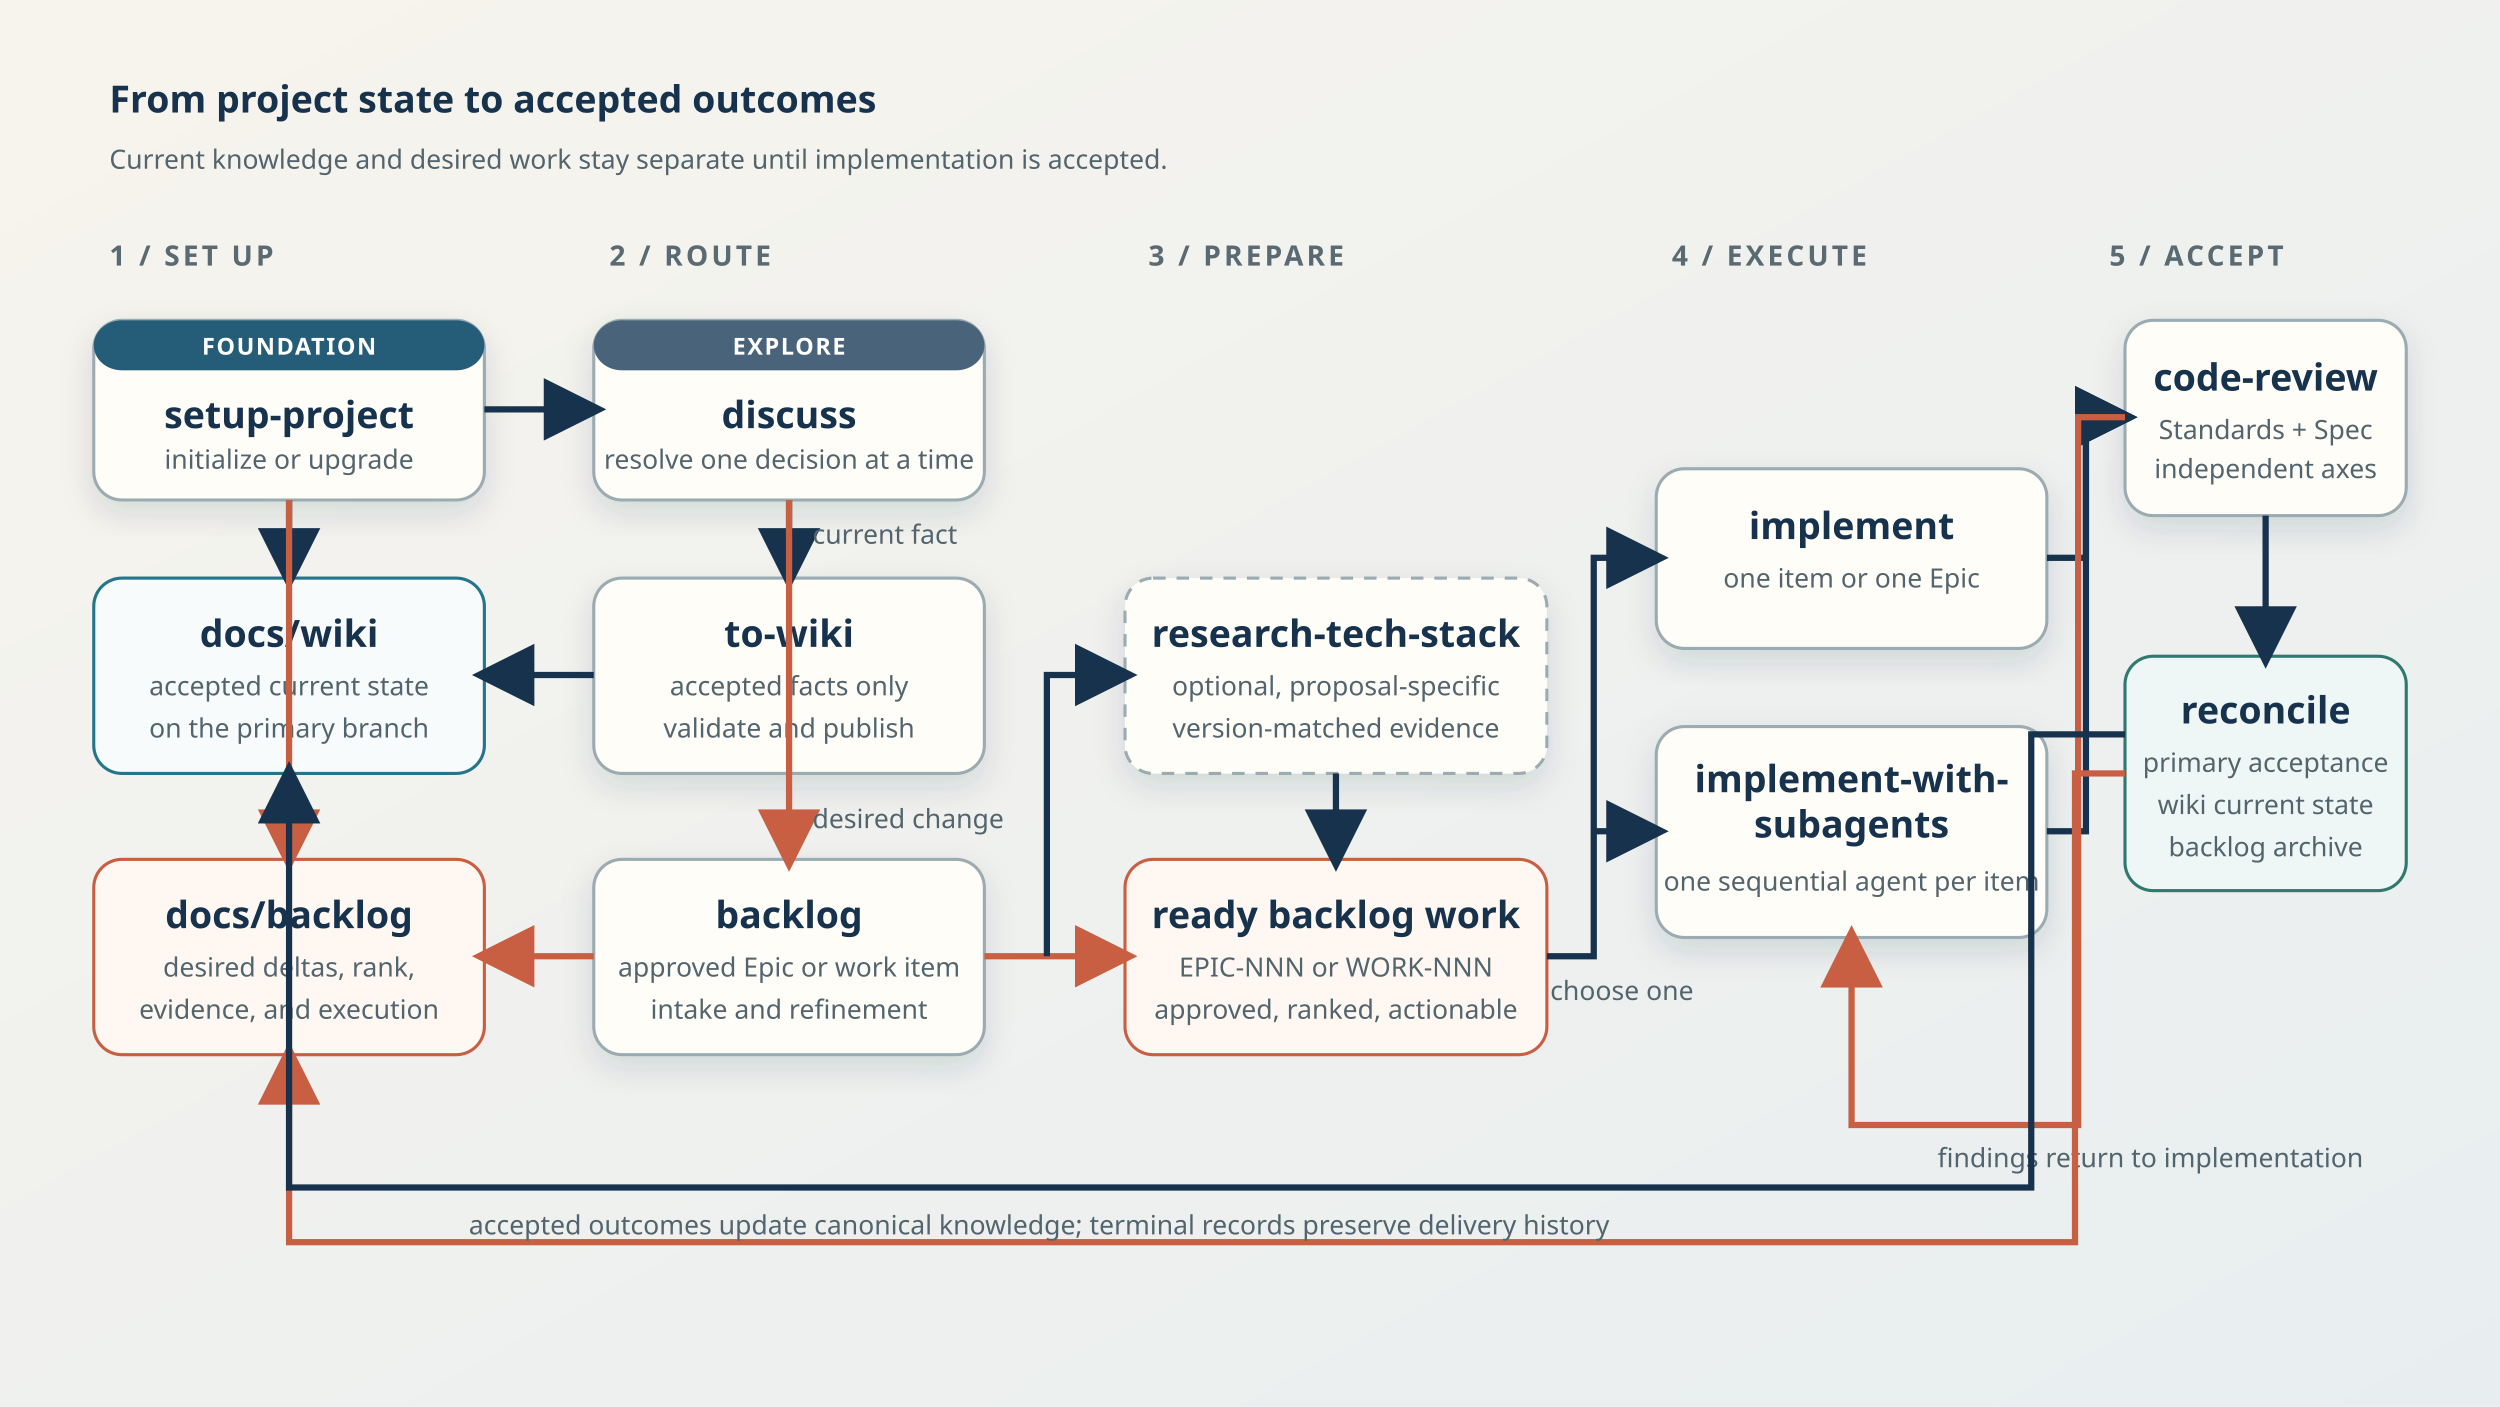
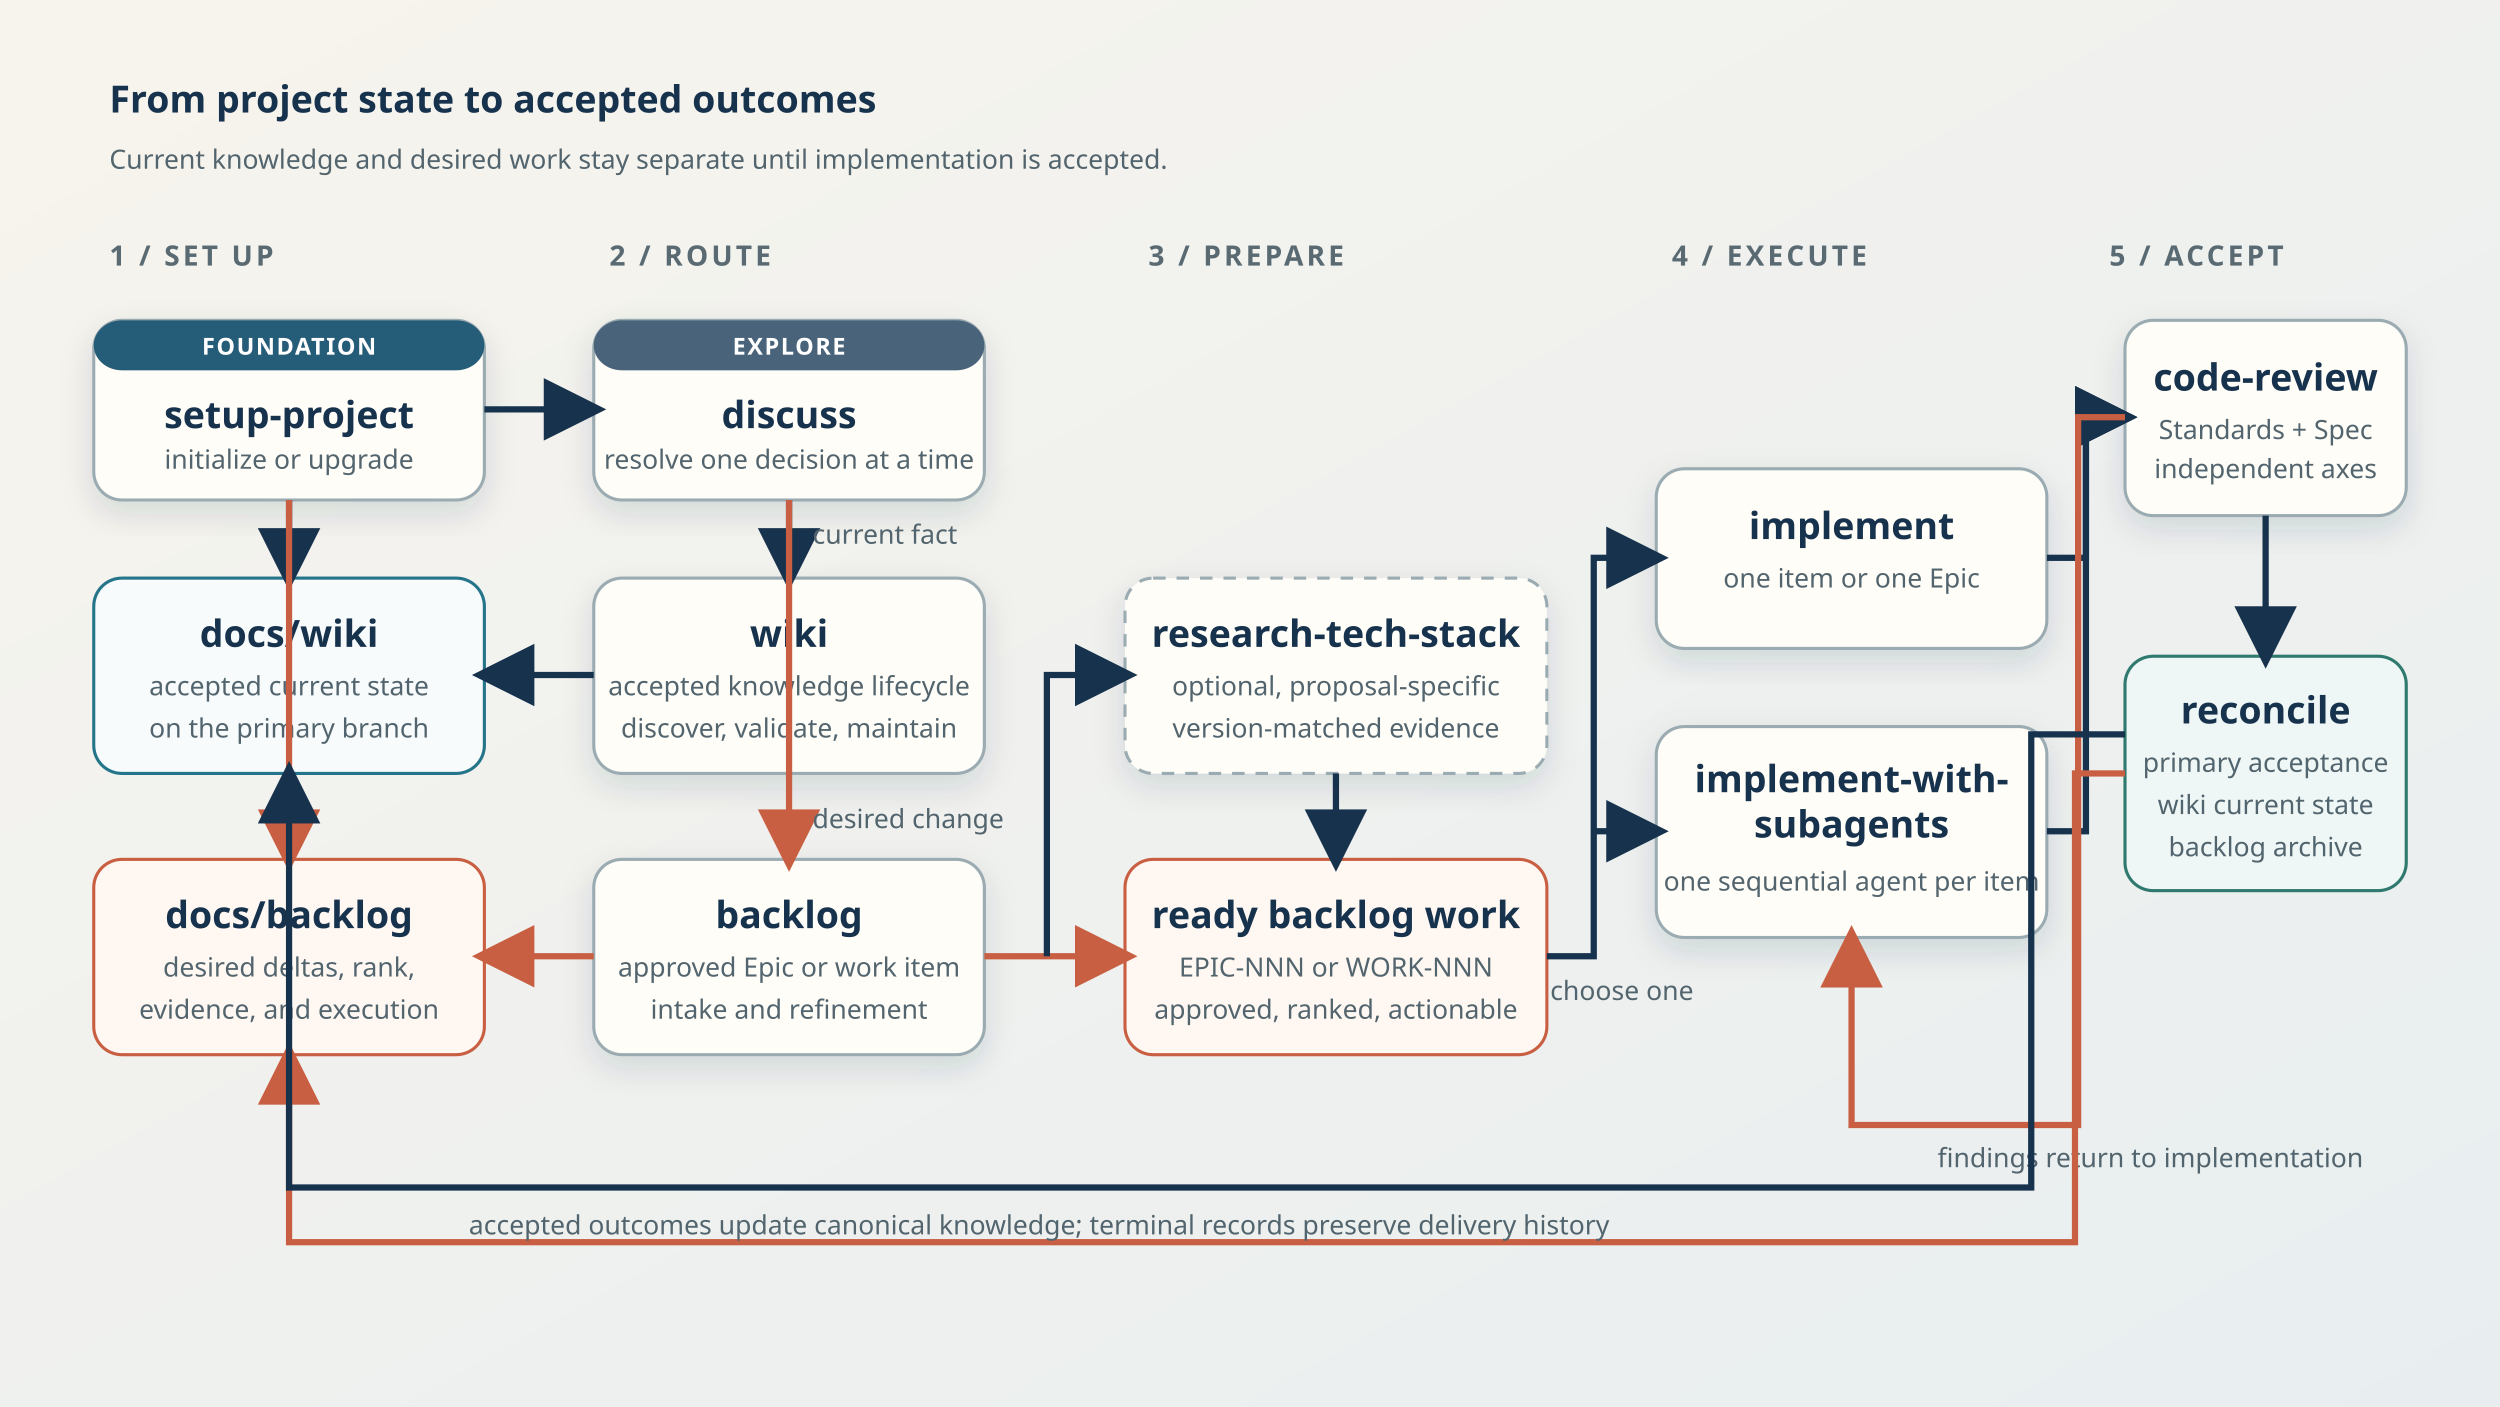
<svg xmlns="http://www.w3.org/2000/svg" width="1600" height="900" viewBox="0 0 1600 900" role="img" aria-labelledby="title description">
  <defs>
    <linearGradient id="background" x1="0" y1="0" x2="1" y2="1">
      <stop offset="0" stop-color="#f7f4ed" />
      <stop offset="1" stop-color="#e8eef0" />
    </linearGradient>
    <filter id="shadow" x="-20%" y="-20%" width="140%" height="140%">
      <feDropShadow dx="0" dy="8" stdDeviation="10" flood-color="#183049" flood-opacity="0.13" />
    </filter>
    <marker id="arrow-navy" markerWidth="10" markerHeight="10" refX="8" refY="5" orient="auto">
      <path d="M0 0L10 5L0 10Z" fill="#17324d" />
    </marker>
    <marker id="arrow-coral" markerWidth="10" markerHeight="10" refX="8" refY="5" orient="auto">
      <path d="M0 0L10 5L0 10Z" fill="#c95f42" />
    </marker>
    <style>
      .stage { font: 700 18px ui-sans-serif, system-ui, sans-serif; letter-spacing: 2px; fill: #5a6a72; }
      .name { font: 700 24px ui-sans-serif, system-ui, sans-serif; fill: #17324d; }
      .small { font: 500 17px ui-sans-serif, system-ui, sans-serif; fill: #52646d; }
      .label { font: 700 15px ui-sans-serif, system-ui, sans-serif; letter-spacing: 1px; fill: #ffffff; }
      .flow { fill: none; stroke: #17324d; stroke-width: 4; marker-end: url(#arrow-navy); }
      .return { fill: none; stroke: #c95f42; stroke-width: 4; marker-end: url(#arrow-coral); }
      .card { fill: #fffdf8; stroke: #9babb2; stroke-width: 2; filter: url(#shadow); }
    </style>
  </defs>
  <rect width="1600" height="900" fill="url(#background)" />
  <text x="70" y="72" class="name" font-size="34">From project state to accepted outcomes</text>
  <text x="70" y="108" class="small">Current knowledge and desired work stay separate until implementation is accepted.</text>
  <text x="70" y="170" class="stage">1 / SET UP</text>
  <text x="390" y="170" class="stage">2 / ROUTE</text>
  <text x="735" y="170" class="stage">3 / PREPARE</text>
  <text x="1070" y="170" class="stage">4 / EXECUTE</text>
  <text x="1350" y="170" class="stage">5 / ACCEPT</text>
  <rect x="60" y="205" width="250" height="115" rx="18" class="card" stroke="#255c78" />
  <rect x="60" y="205" width="250" height="32" rx="18" fill="#255c78" />
  <text x="185" y="227" text-anchor="middle" class="label">FOUNDATION</text>
  <text x="185" y="274" text-anchor="middle" class="name">setup-project</text>
  <text x="185" y="300" text-anchor="middle" class="small">initialize or upgrade</text>
  <rect x="60" y="370" width="250" height="125" rx="18" fill="#f8fbfc" stroke="#25758a" stroke-width="2" />
  <text x="185" y="414" text-anchor="middle" class="name">docs/wiki</text>
  <text x="185" y="445" text-anchor="middle" class="small">accepted current state</text>
  <text x="185" y="472" text-anchor="middle" class="small">on the primary branch</text>
  <rect x="60" y="550" width="250" height="125" rx="18" fill="#fff8f2" stroke="#c95f42" stroke-width="2" />
  <text x="185" y="594" text-anchor="middle" class="name">docs/backlog</text>
  <text x="185" y="625" text-anchor="middle" class="small">desired deltas, rank,</text>
  <text x="185" y="652" text-anchor="middle" class="small">evidence, and execution</text>
  <path d="M185 320V350H185V370" class="flow" />
  <path d="M185 320V525H185V550" class="return" />
  <rect x="380" y="205" width="250" height="115" rx="18" class="card" />
  <rect x="380" y="205" width="250" height="32" rx="18" fill="#48637a" />
  <text x="505" y="227" text-anchor="middle" class="label">EXPLORE</text>
  <text x="505" y="274" text-anchor="middle" class="name">discuss</text>
  <text x="505" y="300" text-anchor="middle" class="small">resolve one decision at a time</text>
  <rect x="380" y="370" width="250" height="125" rx="18" class="card" stroke="#25758a" />
-   <text x="505" y="414" text-anchor="middle" class="name">to-wiki</text>
-   <text x="505" y="445" text-anchor="middle" class="small">accepted facts only</text>
-   <text x="505" y="472" text-anchor="middle" class="small">validate and publish</text>
+   <text x="505" y="414" text-anchor="middle" class="name">wiki</text>
+   <text x="505" y="445" text-anchor="middle" class="small">accepted knowledge lifecycle</text>
+   <text x="505" y="472" text-anchor="middle" class="small">discover, validate, maintain</text>
  <rect x="380" y="550" width="250" height="125" rx="18" class="card" stroke="#c95f42" />
  <text x="505" y="594" text-anchor="middle" class="name">backlog</text>
  <text x="505" y="625" text-anchor="middle" class="small">approved Epic or work item</text>
  <text x="505" y="652" text-anchor="middle" class="small">intake and refinement</text>
  <path d="M310 262H380" class="flow" />
  <path d="M505 320V370" class="flow" />
  <path d="M505 320V550" class="return" />
  <text x="520" y="348" class="small">current fact</text>
  <text x="520" y="530" class="small" fill="#a54934">desired change</text>
  <path d="M380 432H335V432H310" class="flow" />
  <path d="M380 612H335V612H310" class="return" />
  <rect x="720" y="370" width="270" height="125" rx="18" class="card" stroke="#8d6a2d" stroke-dasharray="8 7" />
  <text x="855" y="414" text-anchor="middle" class="name">research-tech-stack</text>
  <text x="855" y="445" text-anchor="middle" class="small">optional, proposal-specific</text>
  <text x="855" y="472" text-anchor="middle" class="small">version-matched evidence</text>
  <rect x="720" y="550" width="270" height="125" rx="18" fill="#fff8f2" stroke="#c95f42" stroke-width="2" />
  <text x="855" y="594" text-anchor="middle" class="name">ready backlog work</text>
  <text x="855" y="625" text-anchor="middle" class="small">EPIC-NNN or WORK-NNN</text>
  <text x="855" y="652" text-anchor="middle" class="small">approved, ranked, actionable</text>
  <path d="M630 612H720" class="return" />
  <path d="M670 612V432H720" class="flow" />
  <path d="M855 495V550" class="flow" />
  <rect x="1060" y="300" width="250" height="115" rx="18" class="card" stroke="#2f796f" />
  <text x="1185" y="345" text-anchor="middle" class="name">implement</text>
  <text x="1185" y="376" text-anchor="middle" class="small">one item or one Epic</text>
  <rect x="1060" y="465" width="250" height="135" rx="18" class="card" stroke="#2f796f" />
  <text x="1185" y="507" text-anchor="middle" class="name">implement-with-</text>
  <text x="1185" y="536" text-anchor="middle" class="name">subagents</text>
  <text x="1185" y="570" text-anchor="middle" class="small">one sequential agent per item</text>
  <path d="M990 612H1020V357H1060" class="flow" />
  <path d="M1020 532H1060" class="flow" />
  <text x="1038" y="640" text-anchor="middle" class="small">choose one</text>
  <rect x="1360" y="205" width="180" height="125" rx="18" class="card" stroke="#8d6a2d" />
  <text x="1450" y="250" text-anchor="middle" class="name">code-review</text>
  <text x="1450" y="281" text-anchor="middle" class="small">Standards + Spec</text>
  <text x="1450" y="306" text-anchor="middle" class="small">independent axes</text>
  <rect x="1360" y="420" width="180" height="150" rx="18" fill="#eef7f5" stroke="#2f796f" stroke-width="2" />
  <text x="1450" y="463" text-anchor="middle" class="name">reconcile</text>
  <text x="1450" y="494" text-anchor="middle" class="small">primary acceptance</text>
  <text x="1450" y="521" text-anchor="middle" class="small">wiki current state</text>
  <text x="1450" y="548" text-anchor="middle" class="small">backlog archive</text>
  <path d="M1310 357H1335V267H1360" class="flow" />
  <path d="M1310 532H1335V267H1360" class="flow" />
  <path d="M1450 330V420" class="flow" />
  <path d="M1360 267H1330V720H1185V600" class="return" />
  <text x="1240" y="747" class="small" fill="#a54934">findings return to implementation</text>
  <path d="M1360 495H1328V795H185V675" class="return" />
  <path d="M1360 470H1300V760H185V495" class="flow" />
  <text x="665" y="790" text-anchor="middle" class="small">accepted outcomes update canonical knowledge; terminal records preserve delivery history</text>
</svg>
